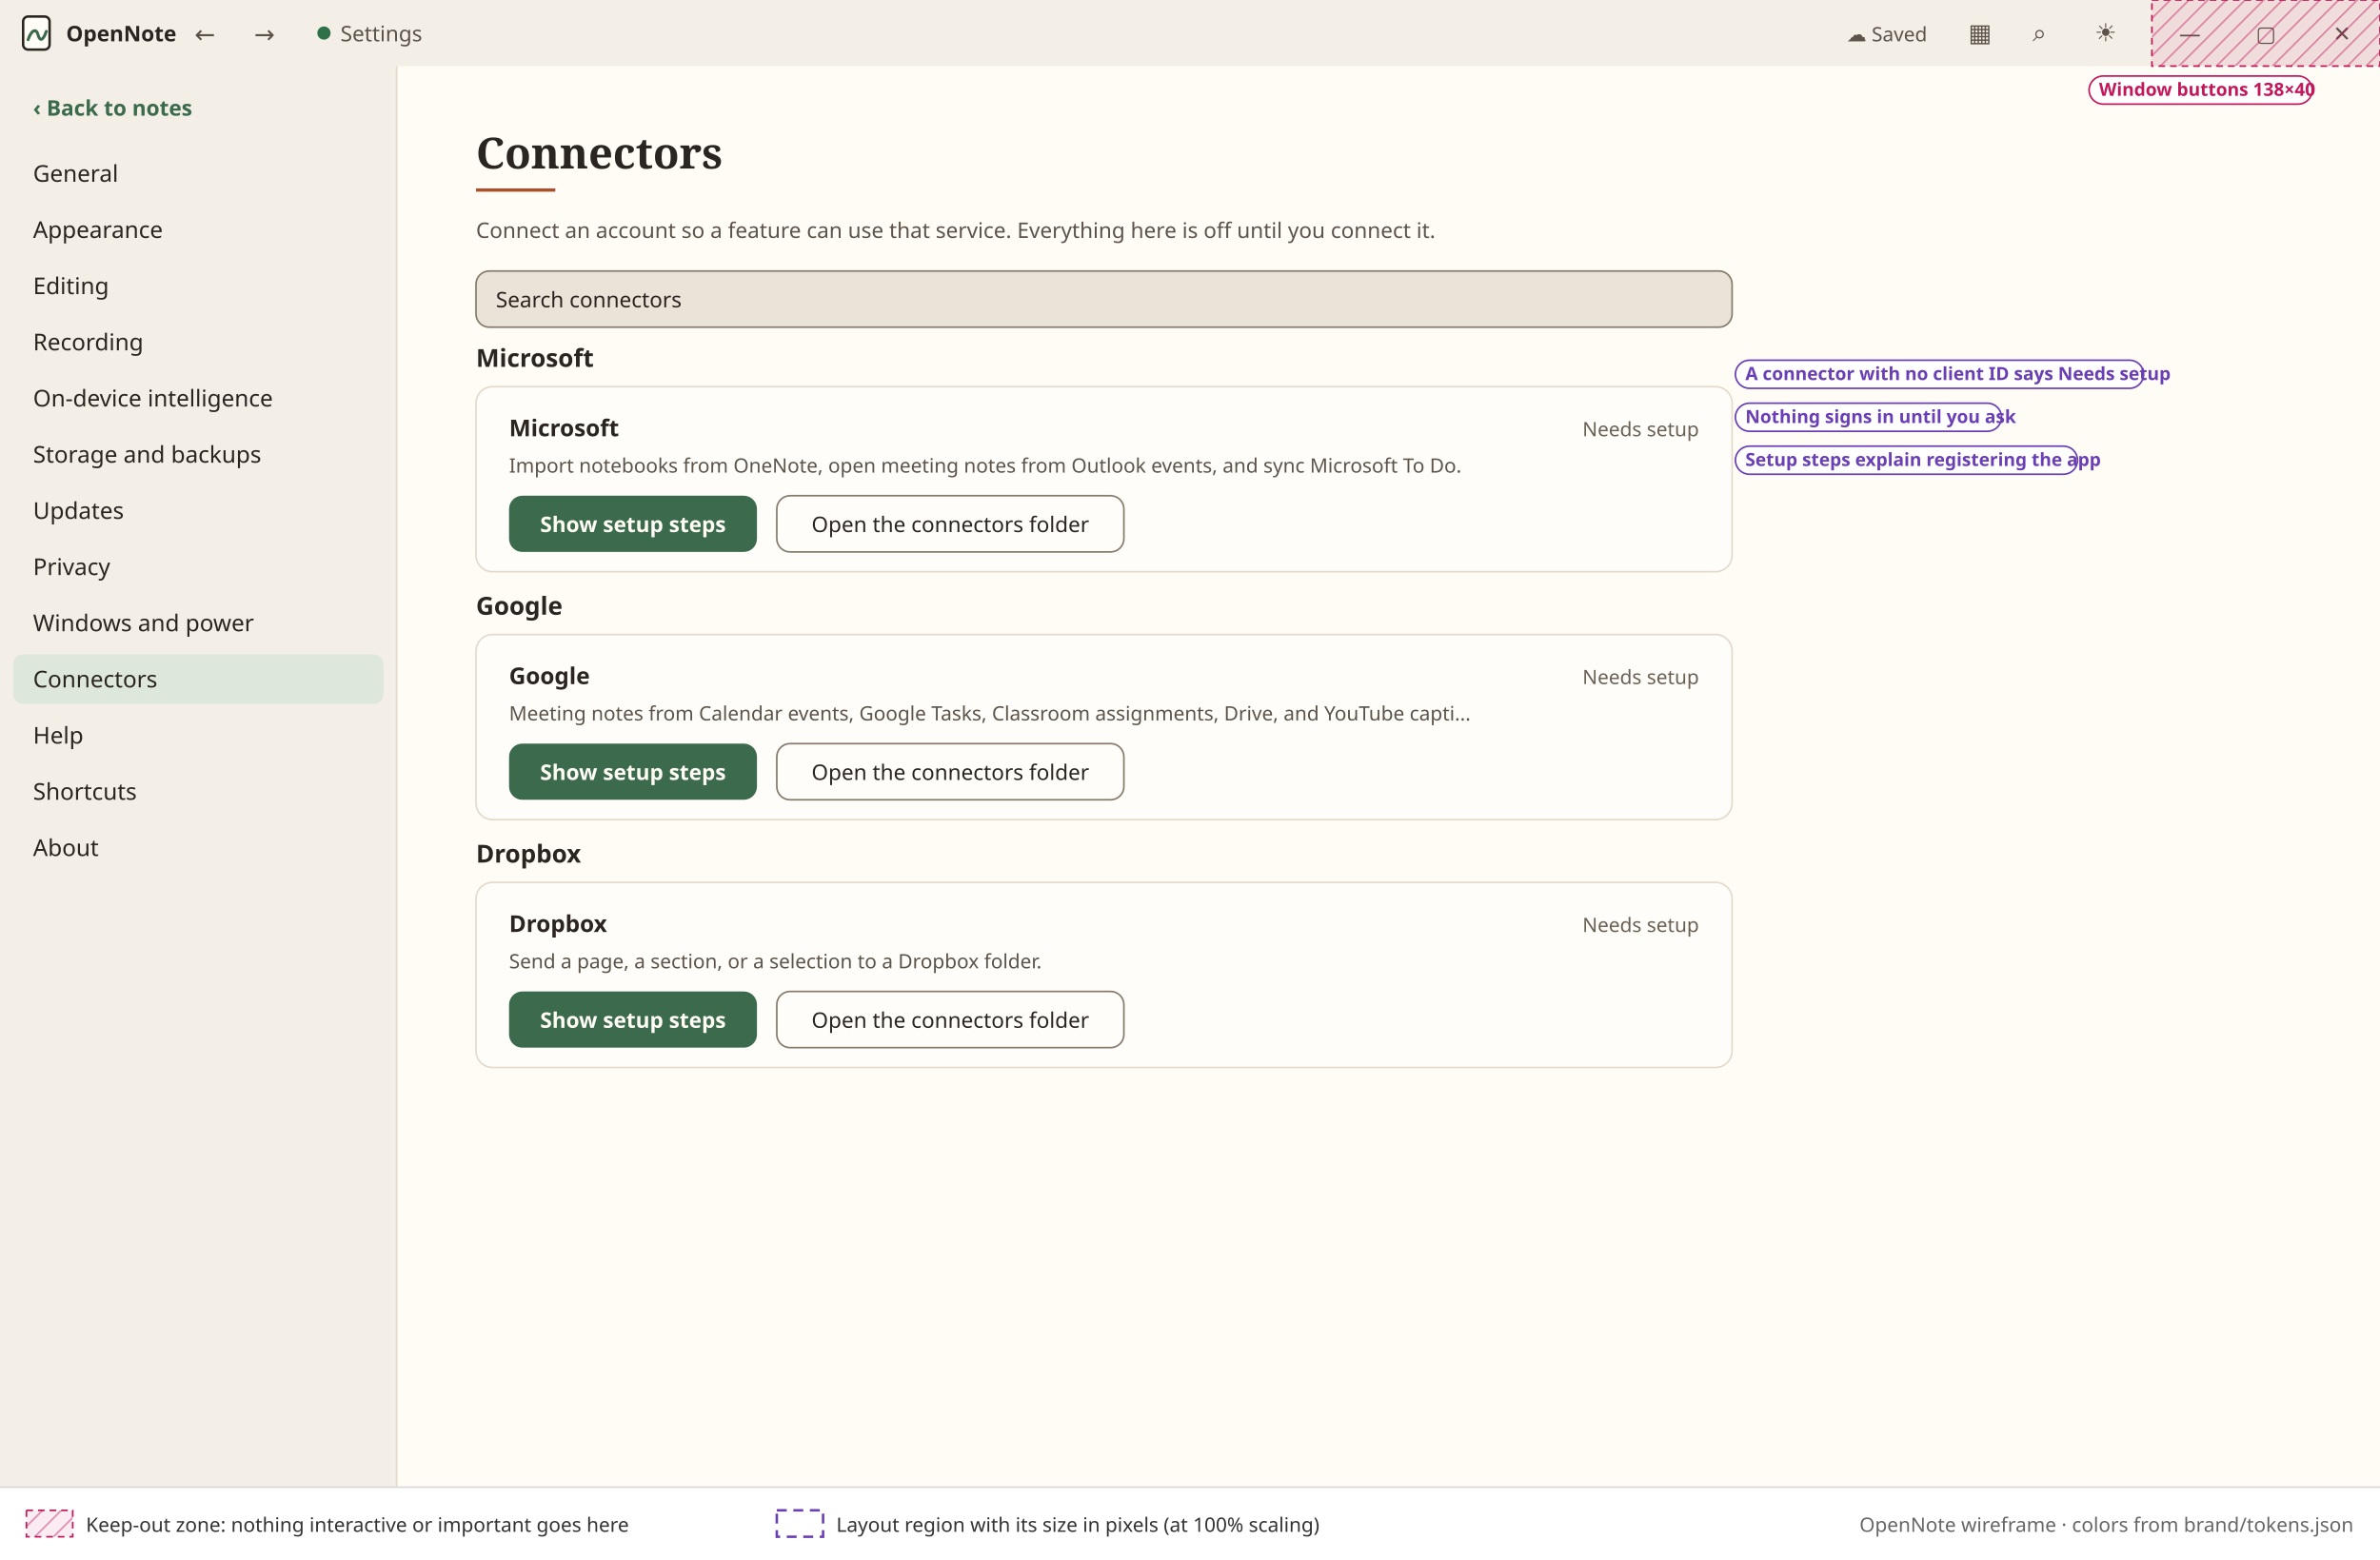
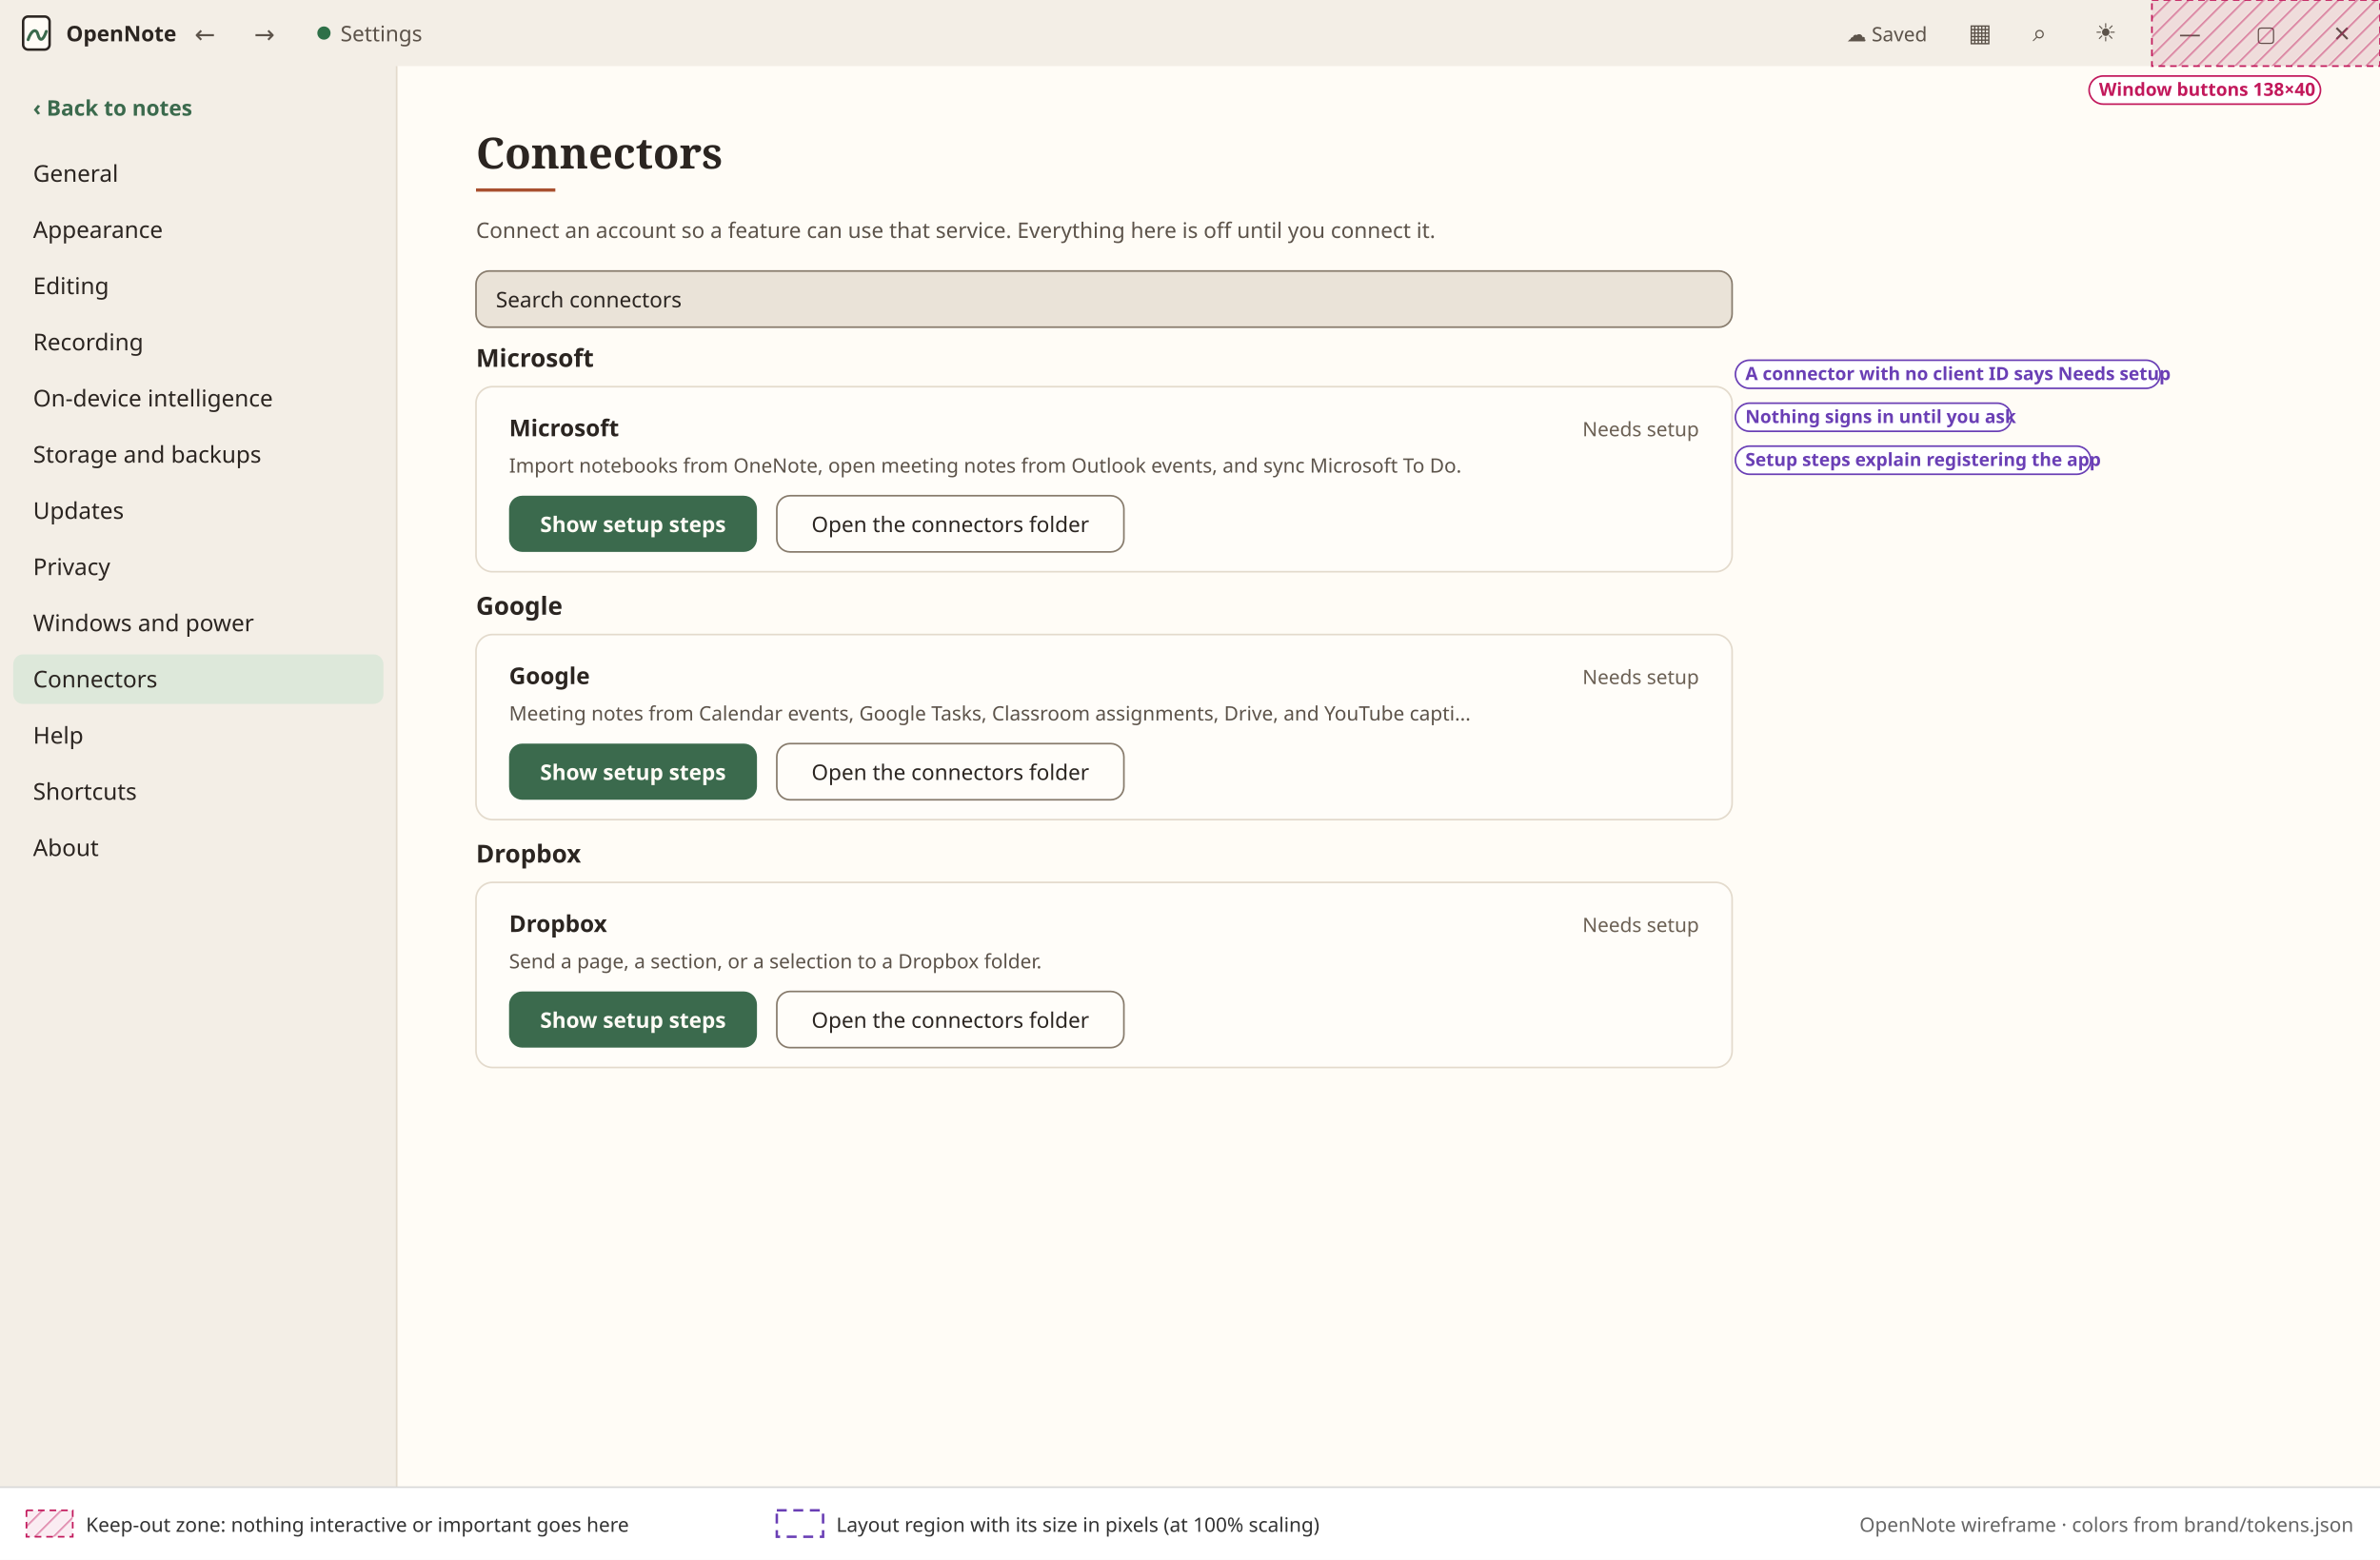
<svg xmlns="http://www.w3.org/2000/svg" viewBox="0 0 1440 944" width="1440" height="944" role="img">
  <defs>
    <pattern id="hatch" width="8" height="8" patternUnits="userSpaceOnUse" patternTransform="rotate(45)">
      <rect width="8" height="8" fill="#C2185B" fill-opacity="0.08" />
      <line x1="0" y1="0" x2="0" y2="8" stroke="#C2185B" stroke-opacity="0.45" stroke-width="2" />
    </pattern>
    <filter id="shadow" x="-10%" y="-10%" width="120%" height="130%">
      <feDropShadow dx="0" dy="4" stdDeviation="6" flood-color="#2B2521" flood-opacity="0.16" />
    </filter>
  </defs>
  <rect x="0" y="0" width="1440" height="900" rx="0" fill="#F3EEE6" />
  <rect x="0" y="0" width="1440" height="40" rx="0" fill="#F3EEE6" />
  <rect x="14" y="10" width="16" height="20" rx="3" fill="#FFFCF6" stroke="#2B2521" stroke-width="1.5" />
  <path d="M17 24c2-6 5-7 6-3s3 4 5-2" fill="none" stroke-linecap="round" stroke-linejoin="round" stroke="#3B6A4D" stroke-width="1.8" />
  <text x="40" y="25" font-size="13" font-weight="600" fill="#2B2521" text-anchor="start" font-family="'Atkinson Hyperlegible Next', 'Segoe UI', system-ui, sans-serif">OpenNote</text>
  <text x="124" y="26" font-size="15" font-weight="400" fill="#5C534A" text-anchor="middle" font-family="'Atkinson Hyperlegible Next', 'Segoe UI', system-ui, sans-serif">←</text>
  <text x="160" y="26" font-size="15" font-weight="400" fill="#5C534A" text-anchor="middle" font-family="'Atkinson Hyperlegible Next', 'Segoe UI', system-ui, sans-serif">→</text>
  <circle cx="196" cy="20" r="4" fill="#2E7048" />
  <text x="206" y="25" font-size="13" font-weight="400" fill="#5C534A" text-anchor="start" font-family="'Atkinson Hyperlegible Next', 'Segoe UI', system-ui, sans-serif">Settings</text>
  <text x="1166" y="25" font-size="12" font-weight="400" fill="#5C534A" text-anchor="end" font-family="'Atkinson Hyperlegible Next', 'Segoe UI', system-ui, sans-serif">☁ Saved</text>
  <text x="1198" y="25" font-size="15" font-weight="400" fill="#5C534A" text-anchor="middle" font-family="'Atkinson Hyperlegible Next', 'Segoe UI', system-ui, sans-serif">▦</text>
  <text x="1234" y="25" font-size="15" font-weight="400" fill="#5C534A" text-anchor="middle" font-family="'Atkinson Hyperlegible Next', 'Segoe UI', system-ui, sans-serif">⌕</text>
  <text x="1274" y="25" font-size="15" font-weight="400" fill="#5C534A" text-anchor="middle" font-family="'Atkinson Hyperlegible Next', 'Segoe UI', system-ui, sans-serif">☀</text>
  <text x="1325" y="25" font-size="13" font-weight="400" fill="#5C534A" text-anchor="middle" font-family="'Atkinson Hyperlegible Next', 'Segoe UI', system-ui, sans-serif">—</text>
  <text x="1371" y="25" font-size="13" font-weight="400" fill="#5C534A" text-anchor="middle" font-family="'Atkinson Hyperlegible Next', 'Segoe UI', system-ui, sans-serif">▢</text>
  <text x="1417" y="25" font-size="13" font-weight="400" fill="#5C534A" text-anchor="middle" font-family="'Atkinson Hyperlegible Next', 'Segoe UI', system-ui, sans-serif">✕</text>
  <rect x="240" y="40" width="1200" height="860" rx="0" fill="#FFFCF6" />
  <rect x="0" y="40" width="240" height="860" rx="0" fill="#F3EEE6" />
  <line x1="240" y1="40" x2="240" y2="900" stroke="#E3DACC" />
  <text x="20" y="70" font-size="13" font-weight="600" fill="#3B6A4D" text-anchor="start" font-family="'Atkinson Hyperlegible Next', 'Segoe UI', system-ui, sans-serif">‹ Back to notes</text>
  <text x="20" y="110" font-size="14" font-weight="400" fill="#2B2521" text-anchor="start" font-family="'Atkinson Hyperlegible Next', 'Segoe UI', system-ui, sans-serif">General</text>
  <text x="20" y="144" font-size="14" font-weight="400" fill="#2B2521" text-anchor="start" font-family="'Atkinson Hyperlegible Next', 'Segoe UI', system-ui, sans-serif">Appearance</text>
  <text x="20" y="178" font-size="14" font-weight="400" fill="#2B2521" text-anchor="start" font-family="'Atkinson Hyperlegible Next', 'Segoe UI', system-ui, sans-serif">Editing</text>
  <text x="20" y="212" font-size="14" font-weight="400" fill="#2B2521" text-anchor="start" font-family="'Atkinson Hyperlegible Next', 'Segoe UI', system-ui, sans-serif">Recording</text>
  <text x="20" y="246" font-size="14" font-weight="400" fill="#2B2521" text-anchor="start" font-family="'Atkinson Hyperlegible Next', 'Segoe UI', system-ui, sans-serif">On-device intelligence</text>
  <text x="20" y="280" font-size="14" font-weight="400" fill="#2B2521" text-anchor="start" font-family="'Atkinson Hyperlegible Next', 'Segoe UI', system-ui, sans-serif">Storage and backups</text>
  <text x="20" y="314" font-size="14" font-weight="400" fill="#2B2521" text-anchor="start" font-family="'Atkinson Hyperlegible Next', 'Segoe UI', system-ui, sans-serif">Updates</text>
  <text x="20" y="348" font-size="14" font-weight="400" fill="#2B2521" text-anchor="start" font-family="'Atkinson Hyperlegible Next', 'Segoe UI', system-ui, sans-serif">Privacy</text>
  <text x="20" y="382" font-size="14" font-weight="400" fill="#2B2521" text-anchor="start" font-family="'Atkinson Hyperlegible Next', 'Segoe UI', system-ui, sans-serif">Windows and power</text>
  <rect x="8" y="396" width="224" height="30" rx="6" fill="#DDE8DA" />
  <text x="20" y="416" font-size="14" font-weight="400" fill="#2B2521" text-anchor="start" font-family="'Atkinson Hyperlegible Next', 'Segoe UI', system-ui, sans-serif">Connectors</text>
  <text x="20" y="450" font-size="14" font-weight="400" fill="#2B2521" text-anchor="start" font-family="'Atkinson Hyperlegible Next', 'Segoe UI', system-ui, sans-serif">Help</text>
  <text x="20" y="484" font-size="14" font-weight="400" fill="#2B2521" text-anchor="start" font-family="'Atkinson Hyperlegible Next', 'Segoe UI', system-ui, sans-serif">Shortcuts</text>
  <text x="20" y="518" font-size="14" font-weight="400" fill="#2B2521" text-anchor="start" font-family="'Atkinson Hyperlegible Next', 'Segoe UI', system-ui, sans-serif">About</text>
  <g pointer-events="none">
    <rect x="1302" y="0" width="138" height="40" rx="0" fill="url(#hatch)" stroke="#C2185B" stroke-width="1" stroke-dasharray="4 3" />
  </g>
  <g data-fit="4" pointer-events="none">
-     <rect x="1264" y="46" width="135" height="17" rx="8.5" fill="#FFFFFF" stroke="#C2185B" stroke-width="1" />
+     <rect x="1264" y="46" width="140" height="17" rx="8.5" fill="#FFFFFF" stroke="#C2185B" stroke-width="1" />
    <text x="1270" y="58" font-size="11" font-weight="600" fill="#C2185B" text-anchor="start" font-family="'Atkinson Hyperlegible Next', 'Segoe UI', system-ui, sans-serif">Window buttons 138×40</text>
  </g>
  <text x="288" y="102" font-size="26" font-weight="700" fill="#2B2521" text-anchor="start" font-family="Literata, Cambria, Georgia, serif">Connectors</text>
  <rect x="288" y="114" width="48" height="2" rx="0" fill="#A9502F" />
  <text x="288" y="144" font-size="13" font-weight="400" fill="#5C534A" text-anchor="start" font-family="'Atkinson Hyperlegible Next', 'Segoe UI', system-ui, sans-serif">Connect an account so a feature can use that service. Everything here is off until you connect it.</text>
  <rect x="288" y="164" width="760" height="34" rx="8" fill="#EAE3D8" stroke="#877B6C" stroke-width="1" />
  <text x="300" y="186" font-size="13" font-weight="400" fill="#2B2521" text-anchor="start" font-family="'Atkinson Hyperlegible Next', 'Segoe UI', system-ui, sans-serif">Search connectors</text>
  <text x="288" y="222" font-size="15" font-weight="600" fill="#2B2521" text-anchor="start" font-family="'Atkinson Hyperlegible Next', 'Segoe UI', system-ui, sans-serif">Microsoft</text>
  <rect x="288" y="234" width="760" height="112" rx="10" fill="#FFFDF9" stroke="#E3DACC" stroke-width="1" />
  <text x="308" y="264" font-size="14" font-weight="600" fill="#2B2521" text-anchor="start" font-family="'Atkinson Hyperlegible Next', 'Segoe UI', system-ui, sans-serif">Microsoft</text>
  <text x="1028" y="264" font-size="12" font-weight="400" fill="#6B6054" text-anchor="end" font-family="'Atkinson Hyperlegible Next', 'Segoe UI', system-ui, sans-serif">Needs setup</text>
  <text x="308" y="286" font-size="12" font-weight="400" fill="#5C534A" text-anchor="start" font-family="'Atkinson Hyperlegible Next', 'Segoe UI', system-ui, sans-serif">Import notebooks from OneNote, open meeting notes from Outlook events, and sync Microsoft To Do.</text>
  <g data-fit="6" data-center="both">
    <rect x="308" y="300" width="150" height="34" rx="8" fill="#3B6A4D" />
    <text x="383" y="322" font-size="13" font-weight="600" fill="#FFFCF6" text-anchor="middle" font-family="'Atkinson Hyperlegible Next', 'Segoe UI', system-ui, sans-serif">Show setup steps</text>
  </g>
  <g data-fit="6" data-center="both">
    <rect x="470" y="300" width="210" height="34" rx="8" fill="none" stroke="#877B6C" stroke-width="1" />
    <text x="575" y="322" font-size="13" font-weight="400" fill="#2B2521" text-anchor="middle" font-family="'Atkinson Hyperlegible Next', 'Segoe UI', system-ui, sans-serif">Open the connectors folder</text>
  </g>
  <text x="288" y="372" font-size="15" font-weight="600" fill="#2B2521" text-anchor="start" font-family="'Atkinson Hyperlegible Next', 'Segoe UI', system-ui, sans-serif">Google</text>
  <rect x="288" y="384" width="760" height="112" rx="10" fill="#FFFDF9" stroke="#E3DACC" stroke-width="1" />
  <text x="308" y="414" font-size="14" font-weight="600" fill="#2B2521" text-anchor="start" font-family="'Atkinson Hyperlegible Next', 'Segoe UI', system-ui, sans-serif">Google</text>
  <text x="1028" y="414" font-size="12" font-weight="400" fill="#6B6054" text-anchor="end" font-family="'Atkinson Hyperlegible Next', 'Segoe UI', system-ui, sans-serif">Needs setup</text>
  <text x="308" y="436" font-size="12" font-weight="400" fill="#5C534A" text-anchor="start" font-family="'Atkinson Hyperlegible Next', 'Segoe UI', system-ui, sans-serif">Meeting notes from Calendar events, Google Tasks, Classroom assignments, Drive, and YouTube capti...</text>
  <g data-fit="6" data-center="both">
    <rect x="308" y="450" width="150" height="34" rx="8" fill="#3B6A4D" />
    <text x="383" y="472" font-size="13" font-weight="600" fill="#FFFCF6" text-anchor="middle" font-family="'Atkinson Hyperlegible Next', 'Segoe UI', system-ui, sans-serif">Show setup steps</text>
  </g>
  <g data-fit="6" data-center="both">
    <rect x="470" y="450" width="210" height="34" rx="8" fill="none" stroke="#877B6C" stroke-width="1" />
    <text x="575" y="472" font-size="13" font-weight="400" fill="#2B2521" text-anchor="middle" font-family="'Atkinson Hyperlegible Next', 'Segoe UI', system-ui, sans-serif">Open the connectors folder</text>
  </g>
  <text x="288" y="522" font-size="15" font-weight="600" fill="#2B2521" text-anchor="start" font-family="'Atkinson Hyperlegible Next', 'Segoe UI', system-ui, sans-serif">Dropbox</text>
  <rect x="288" y="534" width="760" height="112" rx="10" fill="#FFFDF9" stroke="#E3DACC" stroke-width="1" />
  <text x="308" y="564" font-size="14" font-weight="600" fill="#2B2521" text-anchor="start" font-family="'Atkinson Hyperlegible Next', 'Segoe UI', system-ui, sans-serif">Dropbox</text>
  <text x="1028" y="564" font-size="12" font-weight="400" fill="#6B6054" text-anchor="end" font-family="'Atkinson Hyperlegible Next', 'Segoe UI', system-ui, sans-serif">Needs setup</text>
  <text x="308" y="586" font-size="12" font-weight="400" fill="#5C534A" text-anchor="start" font-family="'Atkinson Hyperlegible Next', 'Segoe UI', system-ui, sans-serif">Send a page, a section, or a selection to a Dropbox folder.</text>
  <g data-fit="6" data-center="both">
    <rect x="308" y="600" width="150" height="34" rx="8" fill="#3B6A4D" />
    <text x="383" y="622" font-size="13" font-weight="600" fill="#FFFCF6" text-anchor="middle" font-family="'Atkinson Hyperlegible Next', 'Segoe UI', system-ui, sans-serif">Show setup steps</text>
  </g>
  <g data-fit="6" data-center="both">
    <rect x="470" y="600" width="210" height="34" rx="8" fill="none" stroke="#877B6C" stroke-width="1" />
    <text x="575" y="622" font-size="13" font-weight="400" fill="#2B2521" text-anchor="middle" font-family="'Atkinson Hyperlegible Next', 'Segoe UI', system-ui, sans-serif">Open the connectors folder</text>
  </g>
  <g data-fit="4" pointer-events="none">
-     <rect x="1050" y="218" width="247" height="17" rx="8.5" fill="#FFFFFF" stroke="#6A3FB5" stroke-width="1" />
+     <rect x="1050" y="218" width="257" height="17" rx="8.5" fill="#FFFFFF" stroke="#6A3FB5" stroke-width="1" />
    <text x="1056" y="230" font-size="11" font-weight="600" fill="#6A3FB5" text-anchor="start" font-family="'Atkinson Hyperlegible Next', 'Segoe UI', system-ui, sans-serif">A connector with no client ID says Needs setup</text>
  </g>
  <g data-fit="4" pointer-events="none">
-     <rect x="1050" y="244" width="161" height="17" rx="8.5" fill="#FFFFFF" stroke="#6A3FB5" stroke-width="1" />
+     <rect x="1050" y="244" width="167" height="17" rx="8.5" fill="#FFFFFF" stroke="#6A3FB5" stroke-width="1" />
    <text x="1056" y="256" font-size="11" font-weight="600" fill="#6A3FB5" text-anchor="start" font-family="'Atkinson Hyperlegible Next', 'Segoe UI', system-ui, sans-serif">Nothing signs in until you ask</text>
  </g>
  <g data-fit="4" pointer-events="none">
-     <rect x="1050" y="270" width="207" height="17" rx="8.5" fill="#FFFFFF" stroke="#6A3FB5" stroke-width="1" />
+     <rect x="1050" y="270" width="215" height="17" rx="8.5" fill="#FFFFFF" stroke="#6A3FB5" stroke-width="1" />
    <text x="1056" y="282" font-size="11" font-weight="600" fill="#6A3FB5" text-anchor="start" font-family="'Atkinson Hyperlegible Next', 'Segoe UI', system-ui, sans-serif">Setup steps explain registering the app</text>
  </g>
  <rect x="0" y="900" width="1440" height="44" rx="0" fill="#FFFFFF" />
  <line x1="0" y1="900" x2="1440" y2="900" stroke="#D9D9D9" />
  <rect x="16" y="914" width="28" height="16" rx="0" fill="url(#hatch)" stroke="#C2185B" stroke-width="1" stroke-dasharray="4 3" />
  <text x="52" y="927" font-size="12" font-weight="400" fill="#333" text-anchor="start" font-family="'Atkinson Hyperlegible Next', 'Segoe UI', system-ui, sans-serif">Keep-out zone: nothing interactive or important goes here</text>
  <rect x="470" y="914" width="28" height="16" rx="0" fill="none" stroke="#6A3FB5" stroke-width="1.5" stroke-dasharray="6 4" />
  <text x="506" y="927" font-size="12" font-weight="400" fill="#333" text-anchor="start" font-family="'Atkinson Hyperlegible Next', 'Segoe UI', system-ui, sans-serif">Layout region with its size in pixels (at 100% scaling)</text>
  <text x="1424" y="927" font-size="12" font-weight="400" fill="#666" text-anchor="end" font-family="'Atkinson Hyperlegible Next', 'Segoe UI', system-ui, sans-serif">OpenNote wireframe · colors from brand/tokens.json</text>
</svg>
